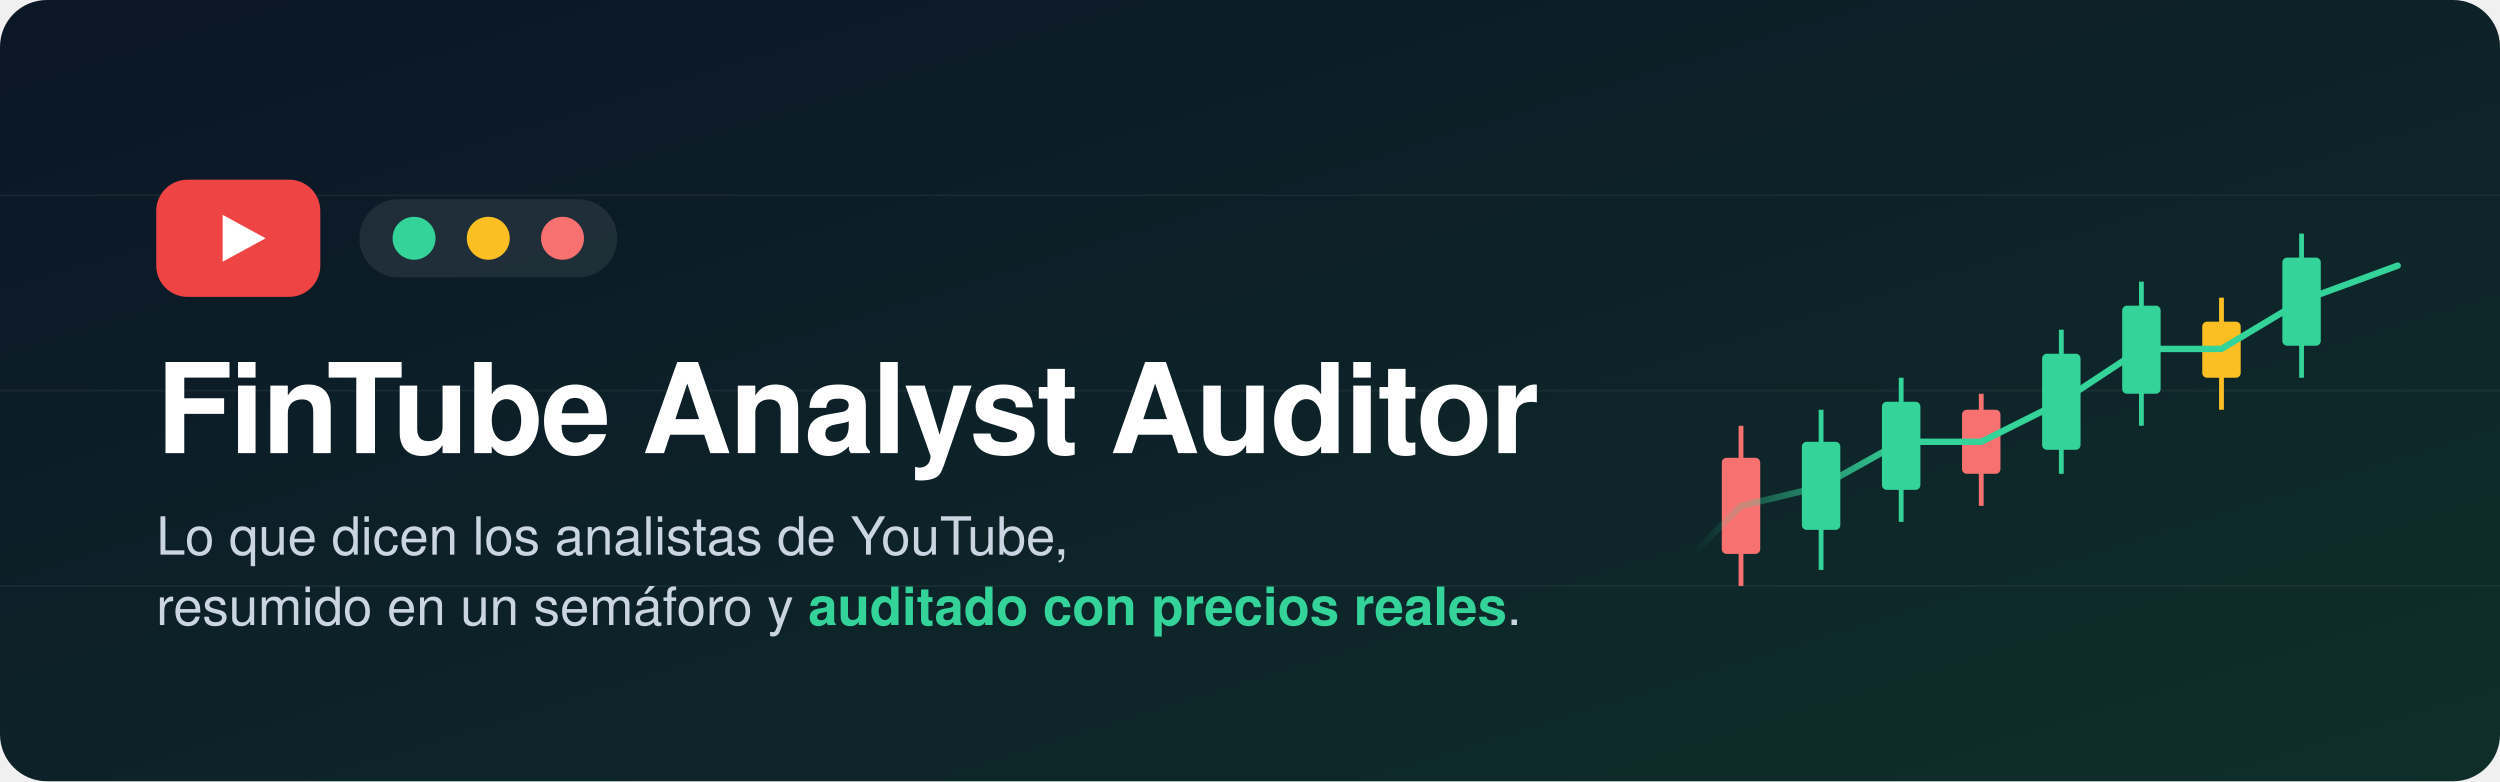
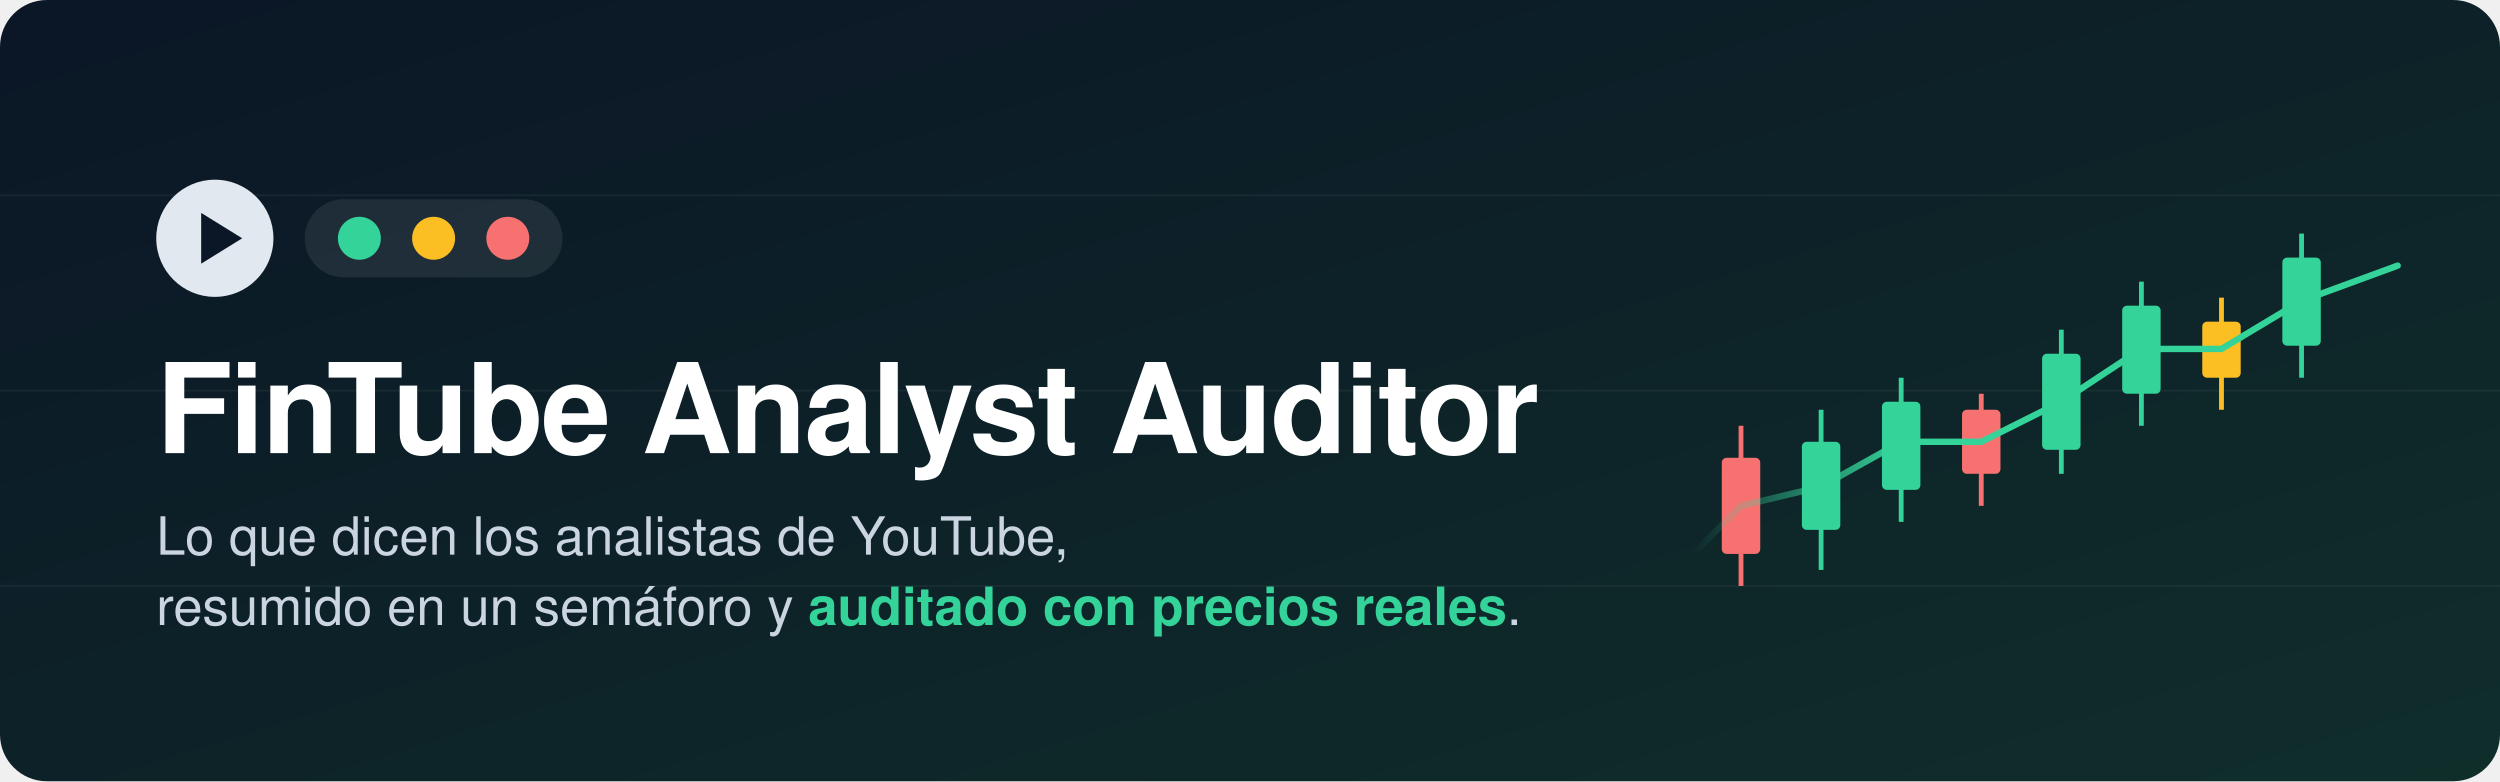
<svg xmlns="http://www.w3.org/2000/svg" width="1280" height="400" viewBox="0 0 1280 400" role="img" aria-label="FinTube Analyst Auditor">
  <defs>
    <linearGradient id="bg" x1="0" y1="0" x2="1" y2="1">
      <stop offset="0" stop-color="#0b1626" />
      <stop offset="1" stop-color="#0f2e2a" />
    </linearGradient>
    <linearGradient id="line" x1="0" y1="0" x2="1" y2="0">
      <stop offset="0" stop-color="#34d399" stop-opacity="0" />
      <stop offset="0.3" stop-color="#34d399" />
      <stop offset="1" stop-color="#34d399" />
    </linearGradient>
  </defs>
  <rect width="1280" height="400" rx="24" fill="url(#bg)" />
  <g stroke="#ffffff" stroke-opacity="0.05">
    <line x1="0" y1="100" x2="1280" y2="100" />
    <line x1="0" y1="200" x2="1280" y2="200" />
    <line x1="0" y1="300" x2="1280" y2="300" />
  </g>
  <g transform="translate(875 95) scale(0.82)">
    <g stroke-width="3">
      <line x1="20" y1="150" x2="20" y2="250" stroke="#f87171" />
      <rect x="8" y="170" width="24" height="60" rx="3" fill="#f87171" />
      <line x1="70" y1="140" x2="70" y2="240" stroke="#34d399" />
      <rect x="58" y="160" width="24" height="55" rx="3" fill="#34d399" />
      <line x1="120" y1="120" x2="120" y2="210" stroke="#34d399" />
      <rect x="108" y="135" width="24" height="55" rx="3" fill="#34d399" />
      <line x1="170" y1="130" x2="170" y2="200" stroke="#f87171" />
      <rect x="158" y="140" width="24" height="40" rx="3" fill="#f87171" />
      <line x1="220" y1="90" x2="220" y2="180" stroke="#34d399" />
      <rect x="208" y="105" width="24" height="60" rx="3" fill="#34d399" />
      <line x1="270" y1="60" x2="270" y2="150" stroke="#34d399" />
      <rect x="258" y="75" width="24" height="55" rx="3" fill="#34d399" />
      <line x1="320" y1="70" x2="320" y2="140" stroke="#fbbf24" />
      <rect x="308" y="85" width="24" height="35" rx="3" fill="#fbbf24" />
      <line x1="370" y1="30" x2="370" y2="120" stroke="#34d399" />
      <rect x="358" y="45" width="24" height="55" rx="3" fill="#34d399" />
    </g>
    <polyline points="-10,230 20,200 70,188 120,160 170,160 220,135 270,102 320,102 370,72 430,50" fill="none" stroke="url(#line)" stroke-width="4" stroke-linecap="round" stroke-linejoin="round" />
  </g>
  <g transform="translate(80 92)">
-     <rect width="84" height="60" rx="16" fill="#ef4444" />
-     <path d="M34 18 L56 30 L34 42 Z" fill="#ffffff" />
+     <circle cx="30" cy="30" r="30" fill="#e2e8f0" />
+     <path d="M23 17 L44 30 L23 43 Z" fill="#0b1626" />
  </g>
-   <g transform="translate(184 102)">
+   <g transform="translate(156 102)">
    <rect width="132" height="40" rx="20" fill="#ffffff" fill-opacity="0.08" />
    <circle cx="28" cy="20" r="11" fill="#34d399" />
    <circle cx="66" cy="20" r="11" fill="#fbbf24" />
    <circle cx="104" cy="20" r="11" fill="#f87171" />
  </g>
  <text x="80" y="232" font-family="-apple-system, BlinkMacSystemFont, 'Segoe UI', Helvetica, Arial, sans-serif" font-size="64" font-weight="800" fill="#ffffff" letter-spacing="-1">FinTube Analyst Auditor</text>
  <text x="80" y="284" font-family="-apple-system, BlinkMacSystemFont, 'Segoe UI', Helvetica, Arial, sans-serif" font-size="27" fill="#cbd5e1">Lo que dicen los analistas de YouTube,</text>
  <text x="80" y="320" font-family="-apple-system, BlinkMacSystemFont, 'Segoe UI', Helvetica, Arial, sans-serif" font-size="27" fill="#cbd5e1">resumido en un semáforo y <tspan fill="#34d399" font-weight="700">auditado con precios reales</tspan>.</text>
</svg>
